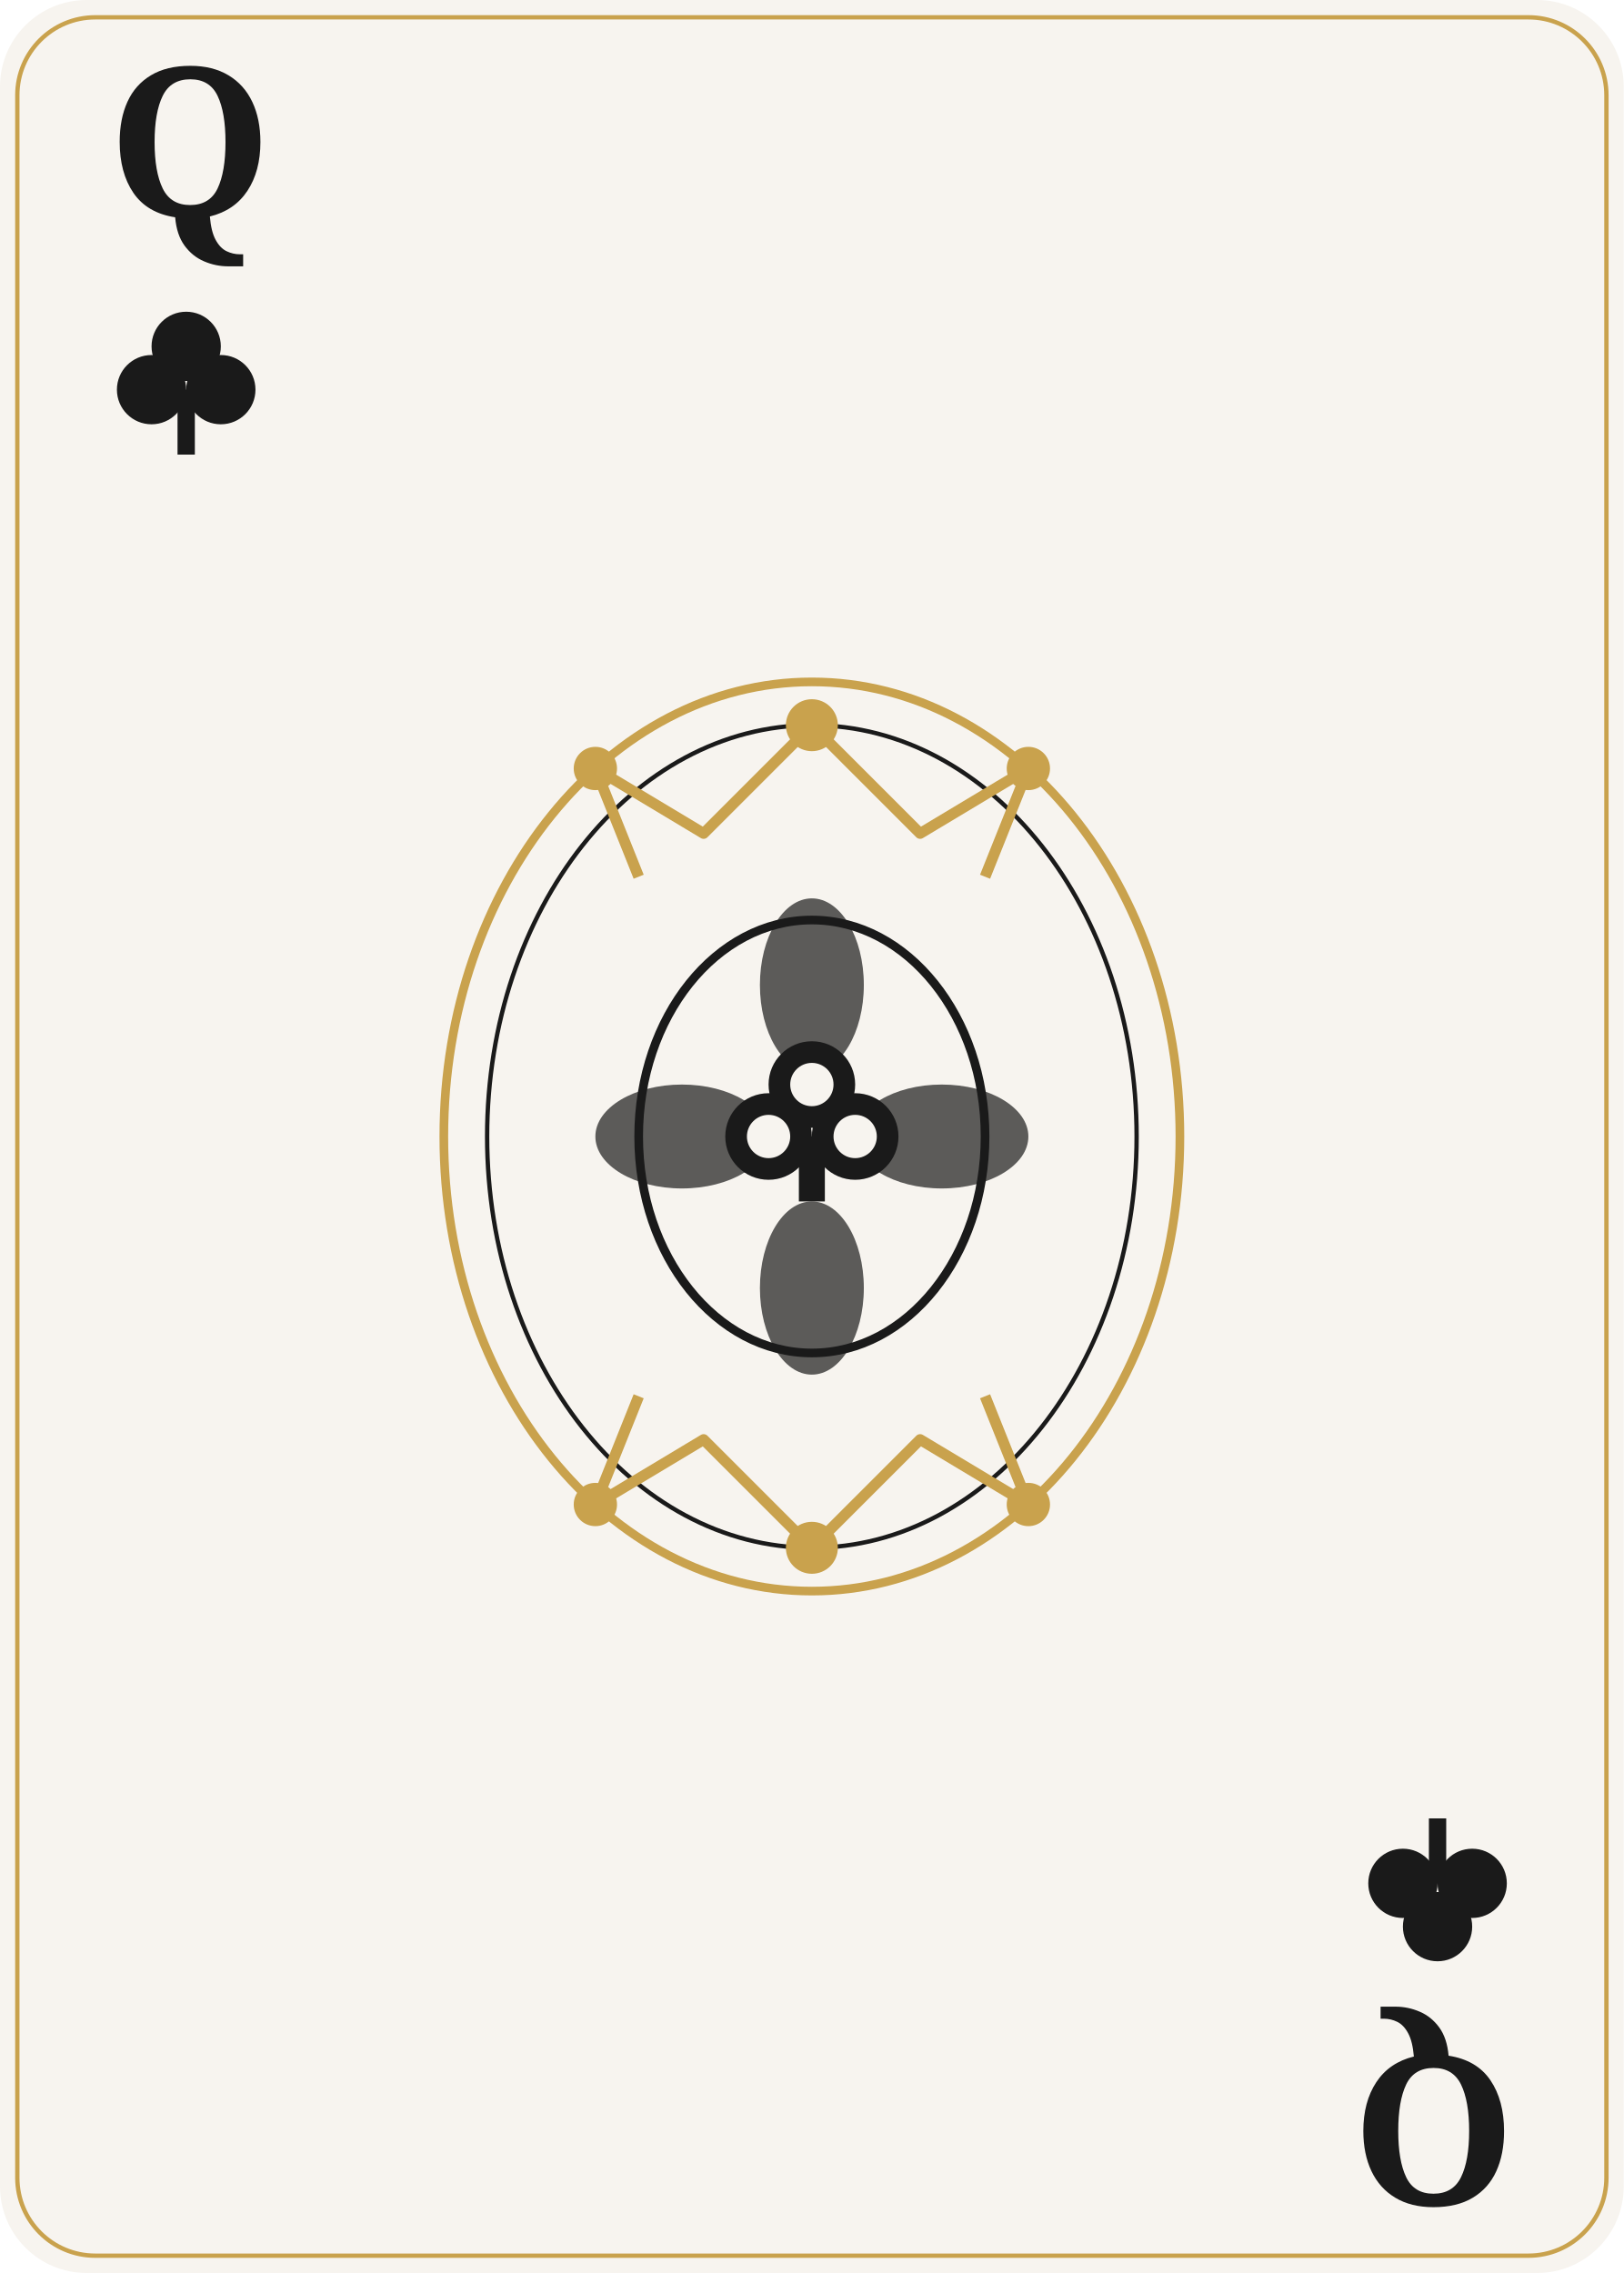
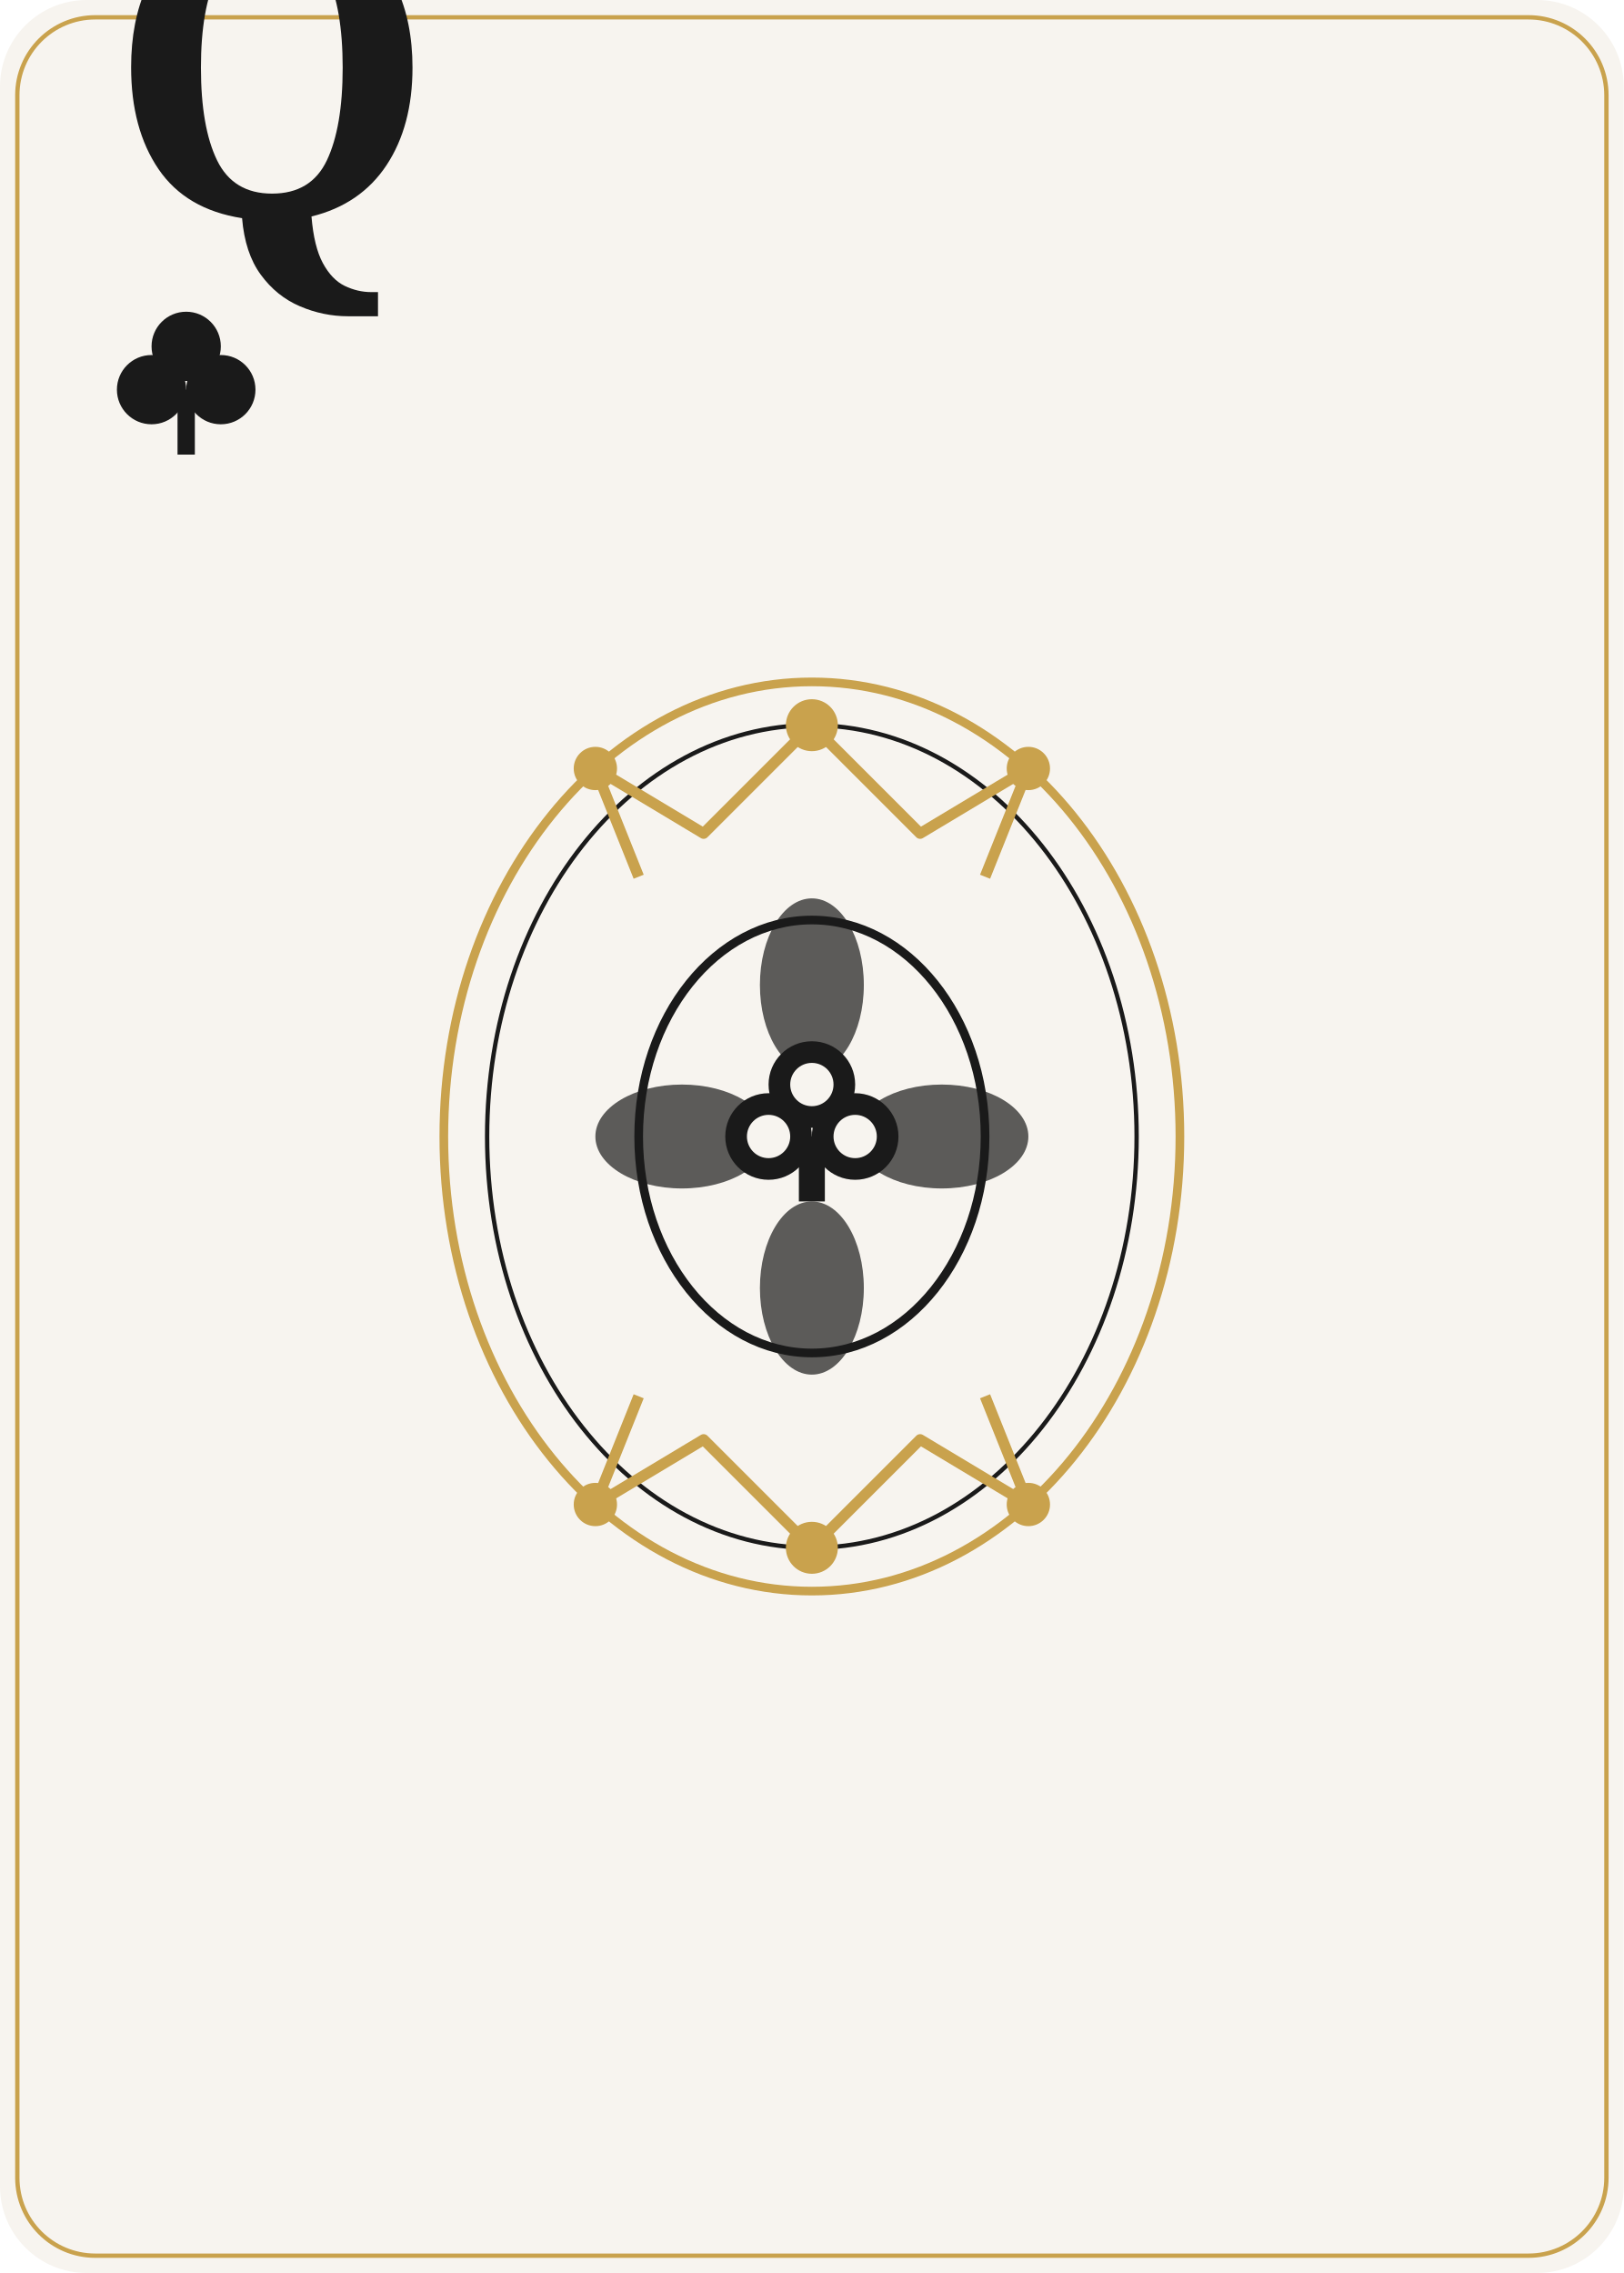
<svg xmlns="http://www.w3.org/2000/svg" viewBox="0 0 375 525" width="375" height="525">
  <rect x="0" y="0" width="375" height="525" rx="20" ry="20" fill="#F7F4EF" />
  <rect x="4" y="4" width="367" height="517" rx="18" ry="18" fill="none" stroke="#C9A24D" stroke-width="1" />
  <g transform="translate(25, 50)">
-     <text x="0" y="0" font-family="Georgia, serif" font-size="48" font-weight="bold" fill="#1A1A1A">Q</text>
-     <g transform="translate(18, 40)">
-       <circle cx="0" cy="-10" r="8" fill="#1A1A1A" />
-       <circle cx="-8" cy="0" r="8" fill="#1A1A1A" />
-       <circle cx="8" cy="0" r="8" fill="#1A1A1A" />
-       <rect x="-2" y="0" width="4" height="15" fill="#1A1A1A" />
-     </g>
-   </g>
-   <g transform="translate(350, 475) rotate(180)">
-     <text x="0" y="0" font-family="Georgia, serif" font-size="48" font-weight="bold" fill="#1A1A1A">Q</text>
+     <text x="0" y="0" font-family="Georgia, serif" font-size="96" font-weight="bold" fill="#1A1A1A">Q</text>
    <g transform="translate(18, 40)">
      <circle cx="0" cy="-10" r="8" fill="#1A1A1A" />
      <circle cx="-8" cy="0" r="8" fill="#1A1A1A" />
      <circle cx="8" cy="0" r="8" fill="#1A1A1A" />
      <rect x="-2" y="0" width="4" height="15" fill="#1A1A1A" />
    </g>
  </g>
  <g transform="translate(187.5, 262.5)">
    <ellipse cx="0" cy="0" rx="85" ry="105" fill="none" stroke="#C9A24D" stroke-width="2" />
    <ellipse cx="0" cy="0" rx="75" ry="95" fill="none" stroke="#1A1A1A" stroke-width="1" />
    <path d="M-40 -60 L-50 -85 L-25 -70 L0 -95 L25 -70 L50 -85 L40 -60" fill="none" stroke="#C9A24D" stroke-width="2.5" stroke-linejoin="round" />
    <circle cx="-50" cy="-85" r="5" fill="#C9A24D" />
    <circle cx="0" cy="-95" r="6" fill="#C9A24D" />
    <circle cx="50" cy="-85" r="5" fill="#C9A24D" />
    <ellipse cx="0" cy="0" rx="40" ry="50" fill="none" stroke="#1A1A1A" stroke-width="2" />
    <ellipse cx="0" cy="-35" rx="12" ry="20" fill="#1A1A1A" opacity="0.7" />
    <ellipse cx="0" cy="35" rx="12" ry="20" fill="#1A1A1A" opacity="0.7" />
    <ellipse cx="-30" cy="0" rx="20" ry="12" fill="#1A1A1A" opacity="0.7" />
    <ellipse cx="30" cy="0" rx="20" ry="12" fill="#1A1A1A" opacity="0.7" />
    <circle cx="0" cy="-12" r="10" fill="#1A1A1A" />
    <circle cx="-10" cy="0" r="10" fill="#1A1A1A" />
    <circle cx="10" cy="0" r="10" fill="#1A1A1A" />
    <rect x="-3" y="0" width="6" height="15" fill="#1A1A1A" />
    <circle cx="0" cy="-12" r="5" fill="#F7F4EF" />
    <circle cx="-10" cy="0" r="5" fill="#F7F4EF" />
    <circle cx="10" cy="0" r="5" fill="#F7F4EF" />
    <path d="M-40 60 L-50 85 L-25 70 L0 95 L25 70 L50 85 L40 60" fill="none" stroke="#C9A24D" stroke-width="2.5" stroke-linejoin="round" />
    <circle cx="-50" cy="85" r="5" fill="#C9A24D" />
    <circle cx="0" cy="95" r="6" fill="#C9A24D" />
    <circle cx="50" cy="85" r="5" fill="#C9A24D" />
  </g>
</svg>
